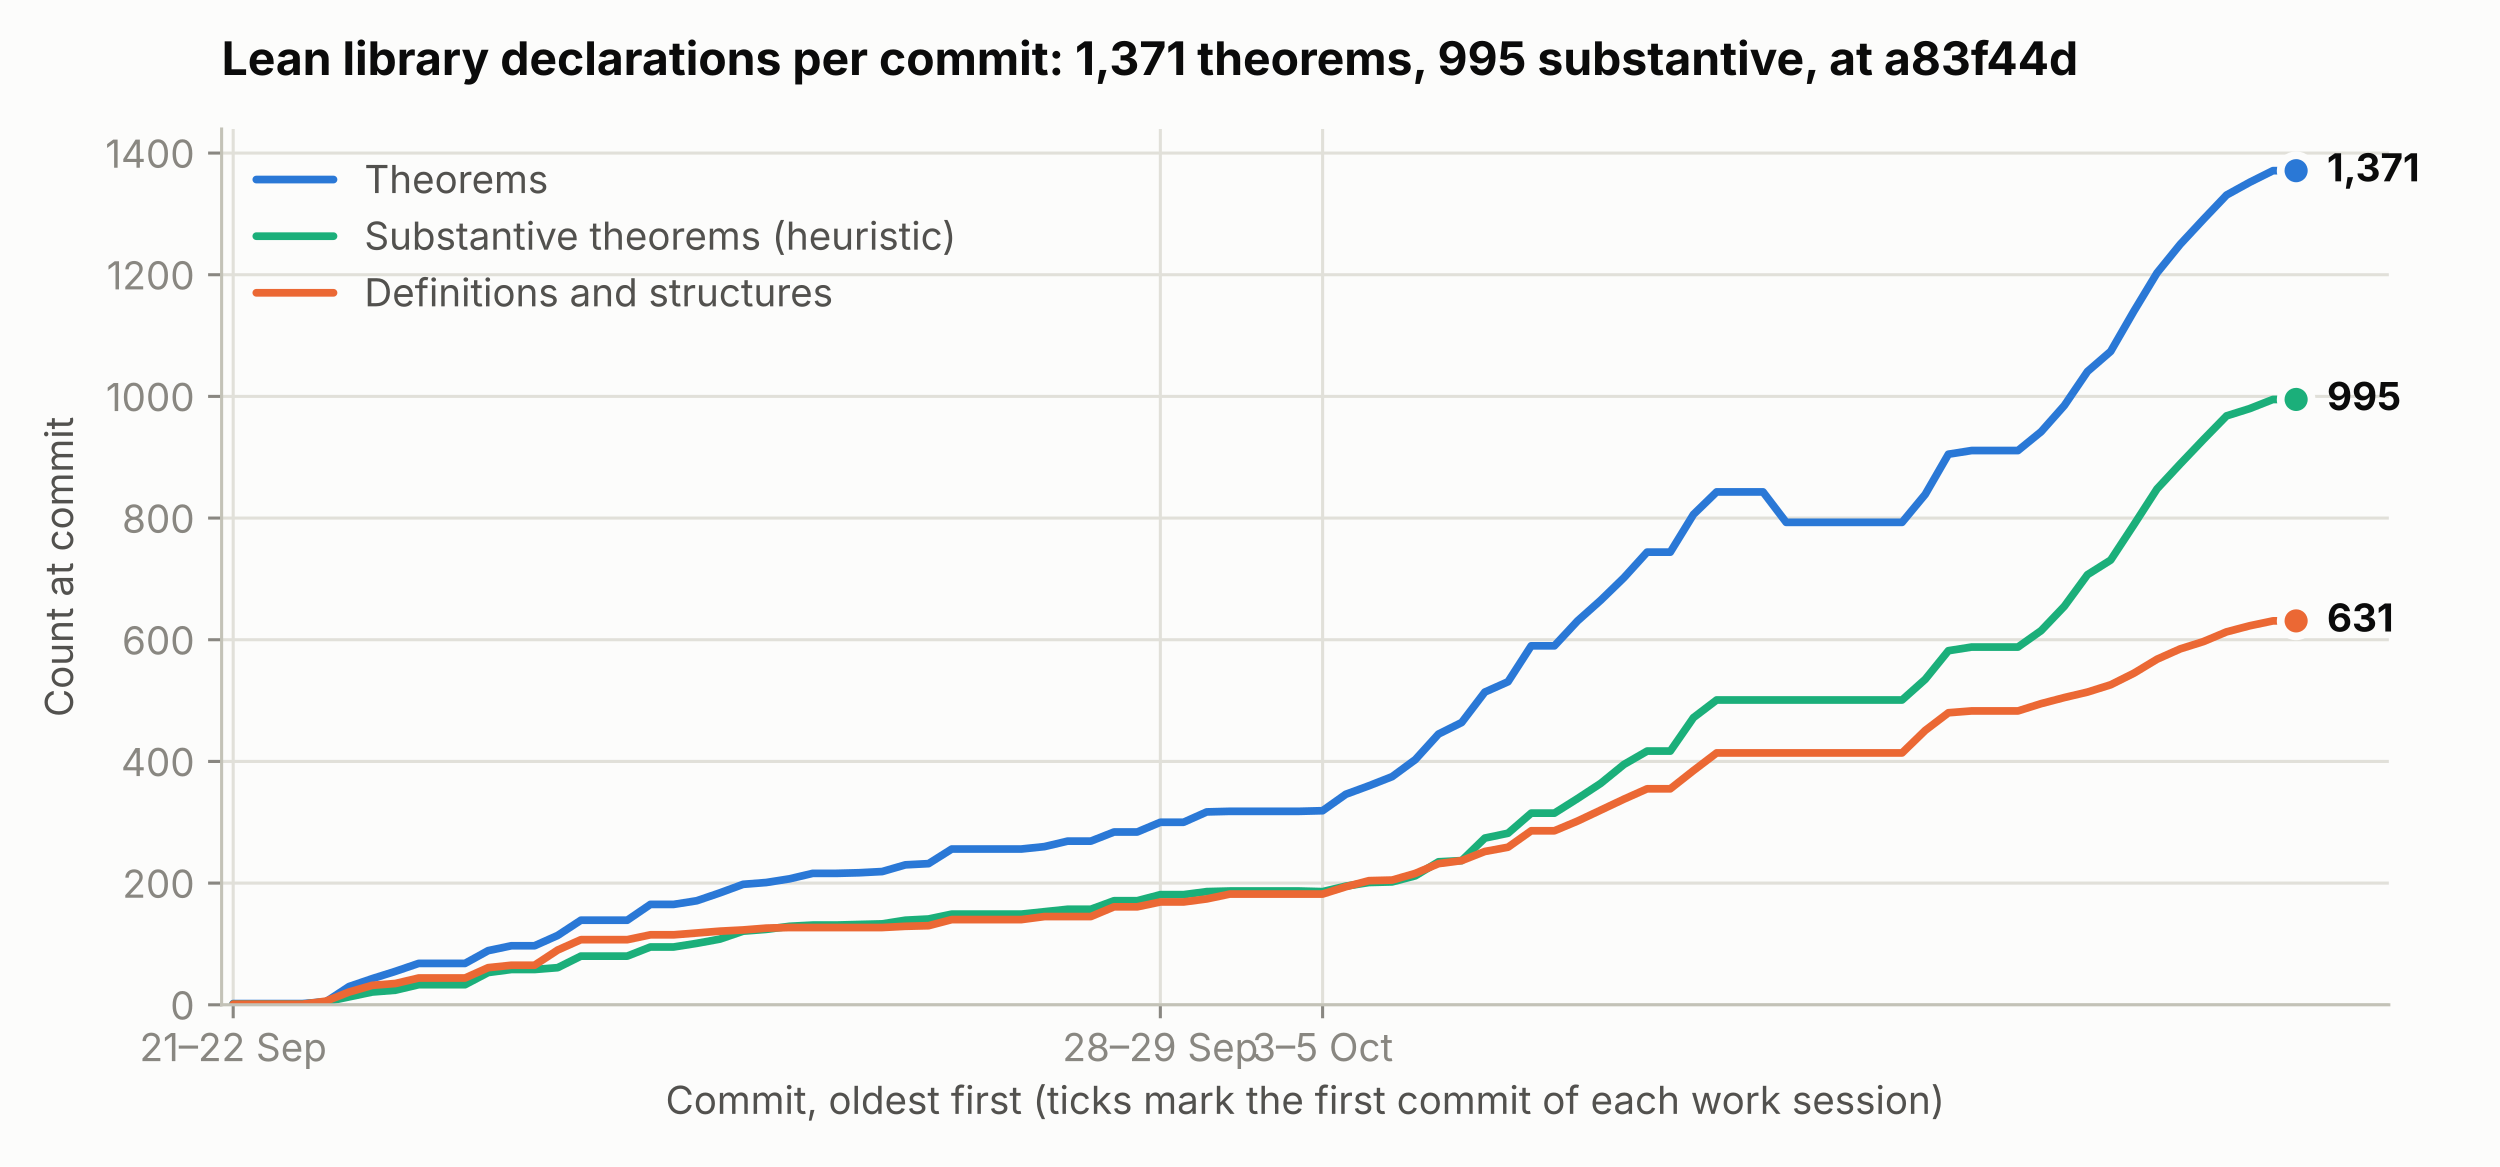
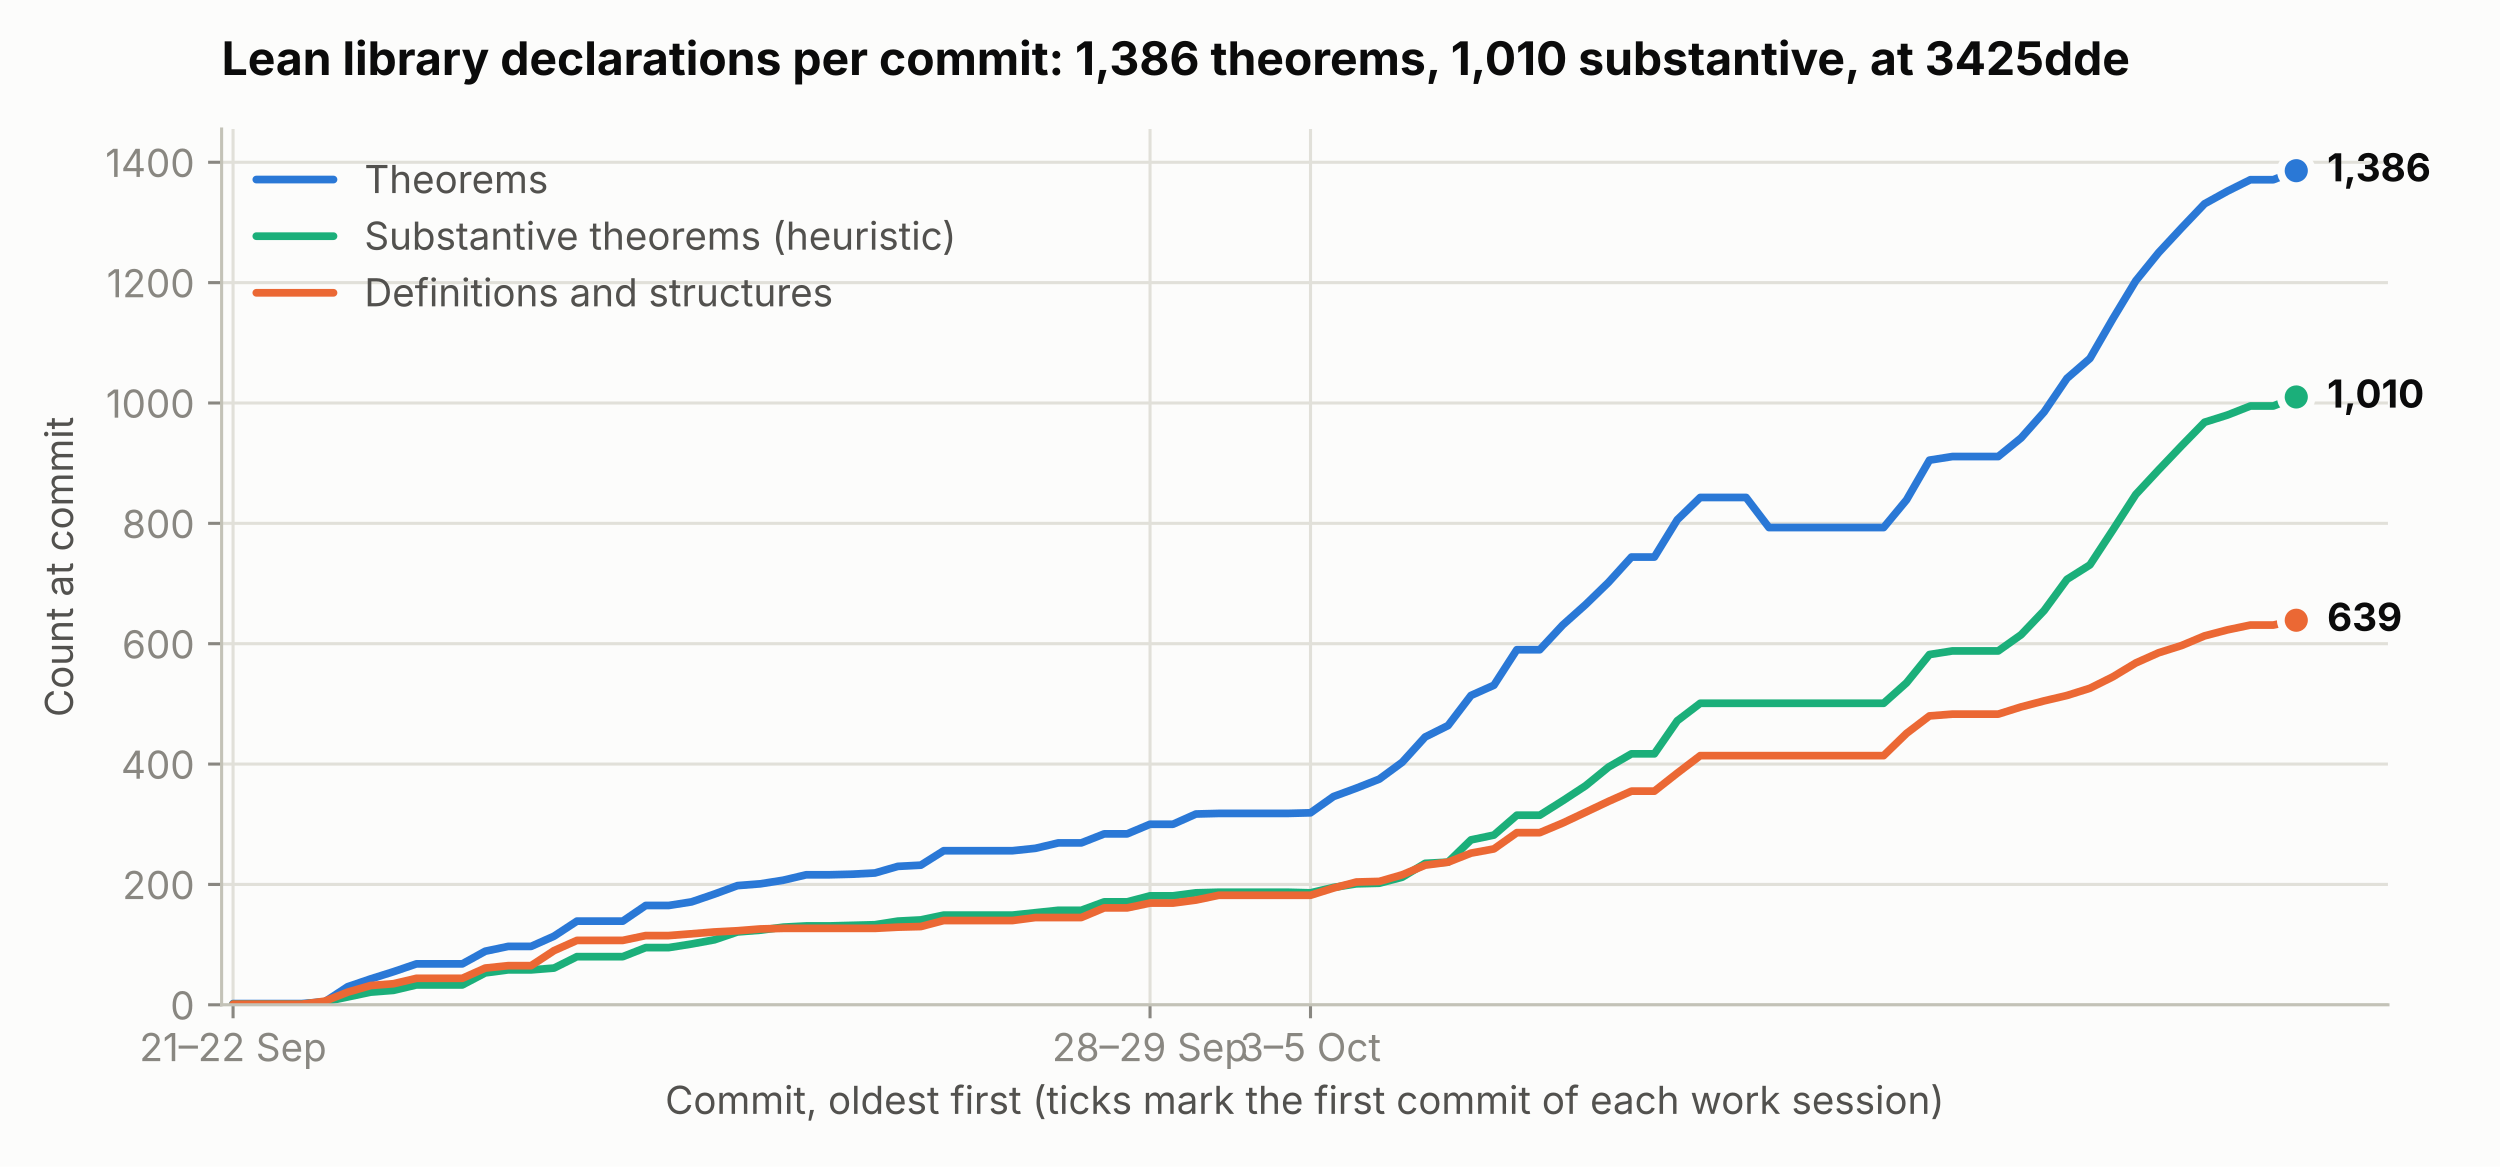
<svg xmlns="http://www.w3.org/2000/svg" xmlns:xlink="http://www.w3.org/1999/xlink" width="648pt" height="302.4pt" viewBox="0 0 648 302.4" version="1.1">
  <defs>
    <style type="text/css">*{stroke-linejoin: round; stroke-linecap: butt}</style>
  </defs>
  <g id="figure_1">
    <g id="patch_1">
      <path d="M 0 302.4 L 648 302.4 L 648 0 L 0 0 z " style="fill: #fcfcfb" />
    </g>
    <g id="axes_1">
      <g id="patch_2">
-         <path d="M 57.44 260.44 L 619.184 260.44 L 619.184 33.44 L 57.44 33.44 z " style="fill: #fcfcfb" />
+         <path d="M 57.44 260.44 L 618.957 260.44 L 618.957 33.44 L 57.44 33.44 z " style="fill: #fcfcfb" />
      </g>
      <g id="matplotlib.axis_1">
        <g id="xtick_1">
          <g id="line2d_1">
-             <path d="M 60.444 260.44 L 60.444 33.44 " clip-path="url(#p80b41a624b)" style="fill: none; stroke: #e1e0d9; stroke-width: 0.8; stroke-linecap: square" />
+             <path d="M 60.411 260.44 L 60.411 33.44 " clip-path="url(#p33387b70e7)" style="fill: none; stroke: #e1e0d9; stroke-width: 0.8; stroke-linecap: square" />
          </g>
          <g id="line2d_2">
            <defs>
              <path id="m02e6627c96" d="M 0 0 L 0 3.5 " style="stroke: #898781; stroke-width: 0.8" />
            </defs>
            <g>
-               <use xlink:href="#m02e6627c96" x="60.444" y="260.44" style="fill: #898781; stroke: #898781; stroke-width: 0.8" />
+               <use xlink:href="#m02e6627c96" x="60.411" y="260.44" style="fill: #898781; stroke: #898781; stroke-width: 0.8" />
            </g>
          </g>
          <g id="text_1">
-             <text style="font-size: 10px; font-family: 'Inter', 'Helvetica Neue', 'Arial', 'DejaVu Sans', sans-serif; text-anchor: middle; fill: #898781" x="60.444" y="275.038" transform="rotate(-0 60.44398 275.0384)">21–22 Sep</text>
+             <text style="font-size: 10px; font-family: 'Inter', 'Helvetica Neue', 'Arial', 'DejaVu Sans', sans-serif; text-anchor: middle; fill: #898781" x="60.411" y="275.038" transform="rotate(-0 60.41099 275.0384)">21–22 Sep</text>
          </g>
        </g>
        <g id="xtick_2">
          <g id="line2d_3">
-             <path d="M 300.762 260.44 L 300.762 33.44 " clip-path="url(#p80b41a624b)" style="fill: none; stroke: #e1e0d9; stroke-width: 0.8; stroke-linecap: square" />
+             <path d="M 298.09 260.44 L 298.09 33.44 " clip-path="url(#p33387b70e7)" style="fill: none; stroke: #e1e0d9; stroke-width: 0.8; stroke-linecap: square" />
          </g>
          <g id="line2d_4">
            <g>
-               <use xlink:href="#m02e6627c96" x="300.762" y="260.44" style="fill: #898781; stroke: #898781; stroke-width: 0.8" />
+               <use xlink:href="#m02e6627c96" x="298.09" y="260.44" style="fill: #898781; stroke: #898781; stroke-width: 0.8" />
            </g>
          </g>
          <g id="text_2">
-             <text style="font-size: 10px; font-family: 'Inter', 'Helvetica Neue', 'Arial', 'DejaVu Sans', sans-serif; text-anchor: middle; fill: #898781" x="300.762" y="275.038" transform="rotate(-0 300.7625 275.0384)">28–29 Sep</text>
+             <text style="font-size: 10px; font-family: 'Inter', 'Helvetica Neue', 'Arial', 'DejaVu Sans', sans-serif; text-anchor: middle; fill: #898781" x="298.09" y="275.038" transform="rotate(-0 298.0902 275.0384)">28–29 Sep</text>
          </g>
        </g>
        <g id="xtick_3">
          <g id="line2d_5">
-             <path d="M 342.818 260.44 L 342.818 33.44 " clip-path="url(#p80b41a624b)" style="fill: none; stroke: #e1e0d9; stroke-width: 0.8; stroke-linecap: square" />
+             <path d="M 339.684 260.44 L 339.684 33.44 " clip-path="url(#p33387b70e7)" style="fill: none; stroke: #e1e0d9; stroke-width: 0.8; stroke-linecap: square" />
          </g>
          <g id="line2d_6">
            <g>
-               <use xlink:href="#m02e6627c96" x="342.818" y="260.44" style="fill: #898781; stroke: #898781; stroke-width: 0.8" />
+               <use xlink:href="#m02e6627c96" x="339.684" y="260.44" style="fill: #898781; stroke: #898781; stroke-width: 0.8" />
            </g>
          </g>
          <g id="text_3">
-             <text style="font-size: 10px; font-family: 'Inter', 'Helvetica Neue', 'Arial', 'DejaVu Sans', sans-serif; text-anchor: middle; fill: #898781" x="342.818" y="275.038" transform="rotate(-0 342.8182 275.0384)">3–5 Oct</text>
+             <text style="font-size: 10px; font-family: 'Inter', 'Helvetica Neue', 'Arial', 'DejaVu Sans', sans-serif; text-anchor: middle; fill: #898781" x="339.684" y="275.038" transform="rotate(-0 339.6841 275.0384)">3–5 Oct</text>
          </g>
        </g>
        <g id="text_4">
-           <text style="font-size: 10px; font-family: 'Inter', 'Helvetica Neue', 'Arial', 'DejaVu Sans', sans-serif; text-anchor: middle; fill: #52514e" x="338.312" y="288.717" transform="rotate(-0 338.3122 288.7166)">Commit, oldest first (ticks mark the first commit of each work session)</text>
+           <text style="font-size: 10px; font-family: 'Inter', 'Helvetica Neue', 'Arial', 'DejaVu Sans', sans-serif; text-anchor: middle; fill: #52514e" x="338.199" y="288.717" transform="rotate(-0 338.1986 288.7166)">Commit, oldest first (ticks mark the first commit of each work session)</text>
        </g>
      </g>
      <g id="matplotlib.axis_2">
        <g id="ytick_1">
          <g id="line2d_7">
-             <path d="M 57.44 260.44 L 619.184 260.44 " clip-path="url(#p80b41a624b)" style="fill: none; stroke: #e1e0d9; stroke-width: 0.8; stroke-linecap: square" />
+             <path d="M 57.44 260.44 L 618.957 260.44 " clip-path="url(#p33387b70e7)" style="fill: none; stroke: #e1e0d9; stroke-width: 0.8; stroke-linecap: square" />
          </g>
          <g id="line2d_8">
            <defs>
              <path id="mba09e6026b" d="M 0 0 L -3.5 0 " style="stroke: #898781; stroke-width: 0.8" />
            </defs>
            <g>
              <use xlink:href="#mba09e6026b" x="57.44" y="260.44" style="fill: #898781; stroke: #898781; stroke-width: 0.8" />
            </g>
          </g>
          <g id="text_5">
            <text style="font-size: 10px; font-family: 'Inter', 'Helvetica Neue', 'Arial', 'DejaVu Sans', sans-serif; text-anchor: end; fill: #898781" x="50.44" y="264.239" transform="rotate(-0 50.44 264.2392)">0</text>
          </g>
        </g>
        <g id="ytick_2">
          <g id="line2d_9">
-             <path d="M 57.44 228.901 L 619.184 228.901 " clip-path="url(#p80b41a624b)" style="fill: none; stroke: #e1e0d9; stroke-width: 0.8; stroke-linecap: square" />
+             <path d="M 57.44 229.243 L 618.957 229.243 " clip-path="url(#p33387b70e7)" style="fill: none; stroke: #e1e0d9; stroke-width: 0.8; stroke-linecap: square" />
          </g>
          <g id="line2d_10">
            <g>
-               <use xlink:href="#mba09e6026b" x="57.44" y="228.901" style="fill: #898781; stroke: #898781; stroke-width: 0.8" />
+               <use xlink:href="#mba09e6026b" x="57.44" y="229.243" style="fill: #898781; stroke: #898781; stroke-width: 0.8" />
            </g>
          </g>
          <g id="text_6">
-             <text style="font-size: 10px; font-family: 'Inter', 'Helvetica Neue', 'Arial', 'DejaVu Sans', sans-serif; text-anchor: end; fill: #898781" x="50.44" y="232.7" transform="rotate(-0 50.44 232.7005)">200</text>
+             <text style="font-size: 10px; font-family: 'Inter', 'Helvetica Neue', 'Arial', 'DejaVu Sans', sans-serif; text-anchor: end; fill: #898781" x="50.44" y="233.042" transform="rotate(-0 50.44 233.0418)">200</text>
          </g>
        </g>
        <g id="ytick_3">
          <g id="line2d_11">
-             <path d="M 57.44 197.363 L 619.184 197.363 " clip-path="url(#p80b41a624b)" style="fill: none; stroke: #e1e0d9; stroke-width: 0.8; stroke-linecap: square" />
+             <path d="M 57.44 198.045 L 618.957 198.045 " clip-path="url(#p33387b70e7)" style="fill: none; stroke: #e1e0d9; stroke-width: 0.8; stroke-linecap: square" />
          </g>
          <g id="line2d_12">
            <g>
-               <use xlink:href="#mba09e6026b" x="57.44" y="197.363" style="fill: #898781; stroke: #898781; stroke-width: 0.8" />
+               <use xlink:href="#mba09e6026b" x="57.44" y="198.045" style="fill: #898781; stroke: #898781; stroke-width: 0.8" />
            </g>
          </g>
          <g id="text_7">
-             <text style="font-size: 10px; font-family: 'Inter', 'Helvetica Neue', 'Arial', 'DejaVu Sans', sans-serif; text-anchor: end; fill: #898781" x="50.44" y="201.162" transform="rotate(-0 50.44 201.1618)">400</text>
+             <text style="font-size: 10px; font-family: 'Inter', 'Helvetica Neue', 'Arial', 'DejaVu Sans', sans-serif; text-anchor: end; fill: #898781" x="50.44" y="201.844" transform="rotate(-0 50.44 201.8444)">400</text>
          </g>
        </g>
        <g id="ytick_4">
          <g id="line2d_13">
-             <path d="M 57.44 165.824 L 619.184 165.824 " clip-path="url(#p80b41a624b)" style="fill: none; stroke: #e1e0d9; stroke-width: 0.8; stroke-linecap: square" />
+             <path d="M 57.44 166.848 L 618.957 166.848 " clip-path="url(#p33387b70e7)" style="fill: none; stroke: #e1e0d9; stroke-width: 0.8; stroke-linecap: square" />
          </g>
          <g id="line2d_14">
            <g>
-               <use xlink:href="#mba09e6026b" x="57.44" y="165.824" style="fill: #898781; stroke: #898781; stroke-width: 0.8" />
+               <use xlink:href="#mba09e6026b" x="57.44" y="166.848" style="fill: #898781; stroke: #898781; stroke-width: 0.8" />
            </g>
          </g>
          <g id="text_8">
-             <text style="font-size: 10px; font-family: 'Inter', 'Helvetica Neue', 'Arial', 'DejaVu Sans', sans-serif; text-anchor: end; fill: #898781" x="50.44" y="169.623" transform="rotate(-0 50.44 169.623)">600</text>
+             <text style="font-size: 10px; font-family: 'Inter', 'Helvetica Neue', 'Arial', 'DejaVu Sans', sans-serif; text-anchor: end; fill: #898781" x="50.44" y="170.647" transform="rotate(-0 50.44 170.6471)">600</text>
          </g>
        </g>
        <g id="ytick_5">
          <g id="line2d_15">
-             <path d="M 57.44 134.285 L 619.184 134.285 " clip-path="url(#p80b41a624b)" style="fill: none; stroke: #e1e0d9; stroke-width: 0.8; stroke-linecap: square" />
+             <path d="M 57.44 135.65 L 618.957 135.65 " clip-path="url(#p33387b70e7)" style="fill: none; stroke: #e1e0d9; stroke-width: 0.8; stroke-linecap: square" />
          </g>
          <g id="line2d_16">
            <g>
-               <use xlink:href="#mba09e6026b" x="57.44" y="134.285" style="fill: #898781; stroke: #898781; stroke-width: 0.8" />
+               <use xlink:href="#mba09e6026b" x="57.44" y="135.65" style="fill: #898781; stroke: #898781; stroke-width: 0.8" />
            </g>
          </g>
          <g id="text_9">
-             <text style="font-size: 10px; font-family: 'Inter', 'Helvetica Neue', 'Arial', 'DejaVu Sans', sans-serif; text-anchor: end; fill: #898781" x="50.44" y="138.084" transform="rotate(-0 50.44 138.0843)">800</text>
+             <text style="font-size: 10px; font-family: 'Inter', 'Helvetica Neue', 'Arial', 'DejaVu Sans', sans-serif; text-anchor: end; fill: #898781" x="50.44" y="139.45" transform="rotate(-0 50.44 139.4497)">800</text>
          </g>
        </g>
        <g id="ytick_6">
          <g id="line2d_17">
-             <path d="M 57.44 102.746 L 619.184 102.746 " clip-path="url(#p80b41a624b)" style="fill: none; stroke: #e1e0d9; stroke-width: 0.8; stroke-linecap: square" />
+             <path d="M 57.44 104.453 L 618.957 104.453 " clip-path="url(#p33387b70e7)" style="fill: none; stroke: #e1e0d9; stroke-width: 0.8; stroke-linecap: square" />
          </g>
          <g id="line2d_18">
            <g>
-               <use xlink:href="#mba09e6026b" x="57.44" y="102.746" style="fill: #898781; stroke: #898781; stroke-width: 0.8" />
+               <use xlink:href="#mba09e6026b" x="57.44" y="104.453" style="fill: #898781; stroke: #898781; stroke-width: 0.8" />
            </g>
          </g>
          <g id="text_10">
-             <text style="font-size: 10px; font-family: 'Inter', 'Helvetica Neue', 'Arial', 'DejaVu Sans', sans-serif; text-anchor: end; fill: #898781" x="50.44" y="106.546" transform="rotate(-0 50.44 106.5456)">1000</text>
+             <text style="font-size: 10px; font-family: 'Inter', 'Helvetica Neue', 'Arial', 'DejaVu Sans', sans-serif; text-anchor: end; fill: #898781" x="50.44" y="108.252" transform="rotate(-0 50.44 108.2523)">1000</text>
          </g>
        </g>
        <g id="ytick_7">
          <g id="line2d_19">
-             <path d="M 57.44 71.208 L 619.184 71.208 " clip-path="url(#p80b41a624b)" style="fill: none; stroke: #e1e0d9; stroke-width: 0.8; stroke-linecap: square" />
+             <path d="M 57.44 73.256 L 618.957 73.256 " clip-path="url(#p33387b70e7)" style="fill: none; stroke: #e1e0d9; stroke-width: 0.8; stroke-linecap: square" />
          </g>
          <g id="line2d_20">
            <g>
-               <use xlink:href="#mba09e6026b" x="57.44" y="71.208" style="fill: #898781; stroke: #898781; stroke-width: 0.8" />
+               <use xlink:href="#mba09e6026b" x="57.44" y="73.256" style="fill: #898781; stroke: #898781; stroke-width: 0.8" />
            </g>
          </g>
          <g id="text_11">
-             <text style="font-size: 10px; font-family: 'Inter', 'Helvetica Neue', 'Arial', 'DejaVu Sans', sans-serif; text-anchor: end; fill: #898781" x="50.44" y="75.007" transform="rotate(-0 50.44 75.00685)">1200</text>
+             <text style="font-size: 10px; font-family: 'Inter', 'Helvetica Neue', 'Arial', 'DejaVu Sans', sans-serif; text-anchor: end; fill: #898781" x="50.44" y="77.055" transform="rotate(-0 50.44 77.05489)">1200</text>
          </g>
        </g>
        <g id="ytick_8">
          <g id="line2d_21">
-             <path d="M 57.44 39.669 L 619.184 39.669 " clip-path="url(#p80b41a624b)" style="fill: none; stroke: #e1e0d9; stroke-width: 0.8; stroke-linecap: square" />
+             <path d="M 57.44 42.058 L 618.957 42.058 " clip-path="url(#p33387b70e7)" style="fill: none; stroke: #e1e0d9; stroke-width: 0.8; stroke-linecap: square" />
          </g>
          <g id="line2d_22">
            <g>
-               <use xlink:href="#mba09e6026b" x="57.44" y="39.669" style="fill: #898781; stroke: #898781; stroke-width: 0.8" />
+               <use xlink:href="#mba09e6026b" x="57.44" y="42.058" style="fill: #898781; stroke: #898781; stroke-width: 0.8" />
            </g>
          </g>
          <g id="text_12">
-             <text style="font-size: 10px; font-family: 'Inter', 'Helvetica Neue', 'Arial', 'DejaVu Sans', sans-serif; text-anchor: end; fill: #898781" x="50.44" y="43.468" transform="rotate(-0 50.44 43.46812)">1400</text>
+             <text style="font-size: 10px; font-family: 'Inter', 'Helvetica Neue', 'Arial', 'DejaVu Sans', sans-serif; text-anchor: end; fill: #898781" x="50.44" y="45.857" transform="rotate(-0 50.44 45.8575)">1400</text>
          </g>
        </g>
        <g id="text_13">
          <text style="font-size: 10px; font-family: 'Inter', 'Helvetica Neue', 'Arial', 'DejaVu Sans', sans-serif; text-anchor: middle; fill: #52514e" x="18.91" y="146.94" transform="rotate(-90 18.91031 146.94)">Count at commit</text>
        </g>
      </g>
      <g id="line2d_23">
-         <path d="M 60.444 260.125 L 66.452 260.125 L 72.46 260.125 L 78.468 260.125 L 84.476 259.652 L 90.484 255.709 L 96.492 253.659 L 102.5 251.767 L 108.508 249.717 L 114.516 249.717 L 120.524 249.717 L 126.532 246.405 L 132.54 245.144 L 138.547 245.144 L 144.555 242.463 L 150.563 238.521 L 156.571 238.521 L 162.579 238.521 L 168.587 234.421 L 174.595 234.421 L 180.603 233.474 L 186.611 231.424 L 192.619 229.217 L 198.627 228.744 L 204.635 227.797 L 210.643 226.378 L 216.651 226.378 L 222.659 226.22 L 228.667 225.905 L 234.675 224.17 L 240.683 223.855 L 246.691 220.07 L 252.699 220.07 L 258.707 220.07 L 264.715 220.07 L 270.723 219.44 L 276.731 218.02 L 282.739 218.02 L 288.747 215.655 L 294.755 215.655 L 300.762 213.132 L 306.77 213.132 L 312.778 210.451 L 318.786 210.293 L 324.794 210.293 L 330.802 210.293 L 336.81 210.293 L 342.818 210.136 L 348.826 205.878 L 354.834 203.67 L 360.842 201.305 L 366.85 196.889 L 372.858 190.266 L 378.866 187.27 L 384.874 179.385 L 390.882 176.705 L 396.89 167.401 L 402.898 167.401 L 408.906 160.935 L 414.914 155.574 L 420.922 149.739 L 426.93 143.116 L 432.938 143.116 L 438.946 133.339 L 444.954 127.504 L 450.962 127.504 L 456.97 127.504 L 462.977 135.389 L 468.985 135.389 L 474.993 135.389 L 481.001 135.389 L 487.009 135.389 L 493.017 135.389 L 499.025 128.135 L 505.033 117.727 L 511.041 116.781 L 517.049 116.781 L 523.057 116.781 L 529.065 111.893 L 535.073 105.112 L 541.081 96.281 L 547.089 91.077 L 553.097 80.669 L 559.105 70.735 L 565.113 63.323 L 571.121 56.858 L 577.129 50.55 L 583.137 47.238 L 589.145 44.242 L 595.153 44.242 " clip-path="url(#p80b41a624b)" style="fill: none; stroke: #2a78d6; stroke-width: 2; stroke-linecap: round" />
+         <path d="M 60.411 260.128 L 66.353 260.128 L 72.295 260.128 L 78.237 260.128 L 84.179 259.66 L 90.121 255.76 L 96.063 253.733 L 102.005 251.861 L 107.947 249.833 L 113.889 249.833 L 119.831 249.833 L 125.773 246.557 L 131.715 245.309 L 137.657 245.309 L 143.599 242.657 L 149.541 238.758 L 155.483 238.758 L 161.425 238.758 L 167.367 234.702 L 173.309 234.702 L 179.251 233.766 L 185.193 231.738 L 191.135 229.555 L 197.077 229.087 L 203.019 228.151 L 208.96 226.747 L 214.902 226.747 L 220.844 226.591 L 226.786 226.279 L 232.728 224.563 L 238.67 224.251 L 244.612 220.507 L 250.554 220.507 L 256.496 220.507 L 262.438 220.507 L 268.38 219.883 L 274.322 218.48 L 280.264 218.48 L 286.206 216.14 L 292.148 216.14 L 298.09 213.644 L 304.032 213.644 L 309.974 210.992 L 315.916 210.836 L 321.858 210.836 L 327.8 210.836 L 333.742 210.836 L 339.684 210.68 L 345.626 206.469 L 351.568 204.285 L 357.51 201.945 L 363.452 197.577 L 369.394 191.026 L 375.336 188.062 L 381.278 180.263 L 387.22 177.611 L 393.162 168.408 L 399.104 168.408 L 405.046 162.012 L 410.988 156.709 L 416.93 150.937 L 422.872 144.386 L 428.814 144.386 L 434.756 134.715 L 440.698 128.943 L 446.64 128.943 L 452.582 128.943 L 458.524 136.742 L 464.466 136.742 L 470.408 136.742 L 476.35 136.742 L 482.292 136.742 L 488.234 136.742 L 494.176 129.567 L 500.118 119.272 L 506.06 118.336 L 512.001 118.336 L 517.943 118.336 L 523.885 113.5 L 529.827 106.793 L 535.769 98.058 L 541.711 92.91 L 547.653 82.615 L 553.595 72.788 L 559.537 65.456 L 565.479 59.061 L 571.421 52.821 L 577.363 49.546 L 583.305 46.582 L 589.247 46.582 L 595.189 44.242 " clip-path="url(#p33387b70e7)" style="fill: none; stroke: #2a78d6; stroke-width: 2; stroke-linecap: round" />
      </g>
      <g id="line2d_24">
        <defs>
          <path id="m0a6db412ab" d="M 0 4 C 1.061 4 2.078 3.579 2.828 2.828 C 3.579 2.078 4 1.061 4 0 C 4 -1.061 3.579 -2.078 2.828 -2.828 C 2.078 -3.579 1.061 -4 0 -4 C -1.061 -4 -2.078 -3.579 -2.828 -2.828 C -3.579 -2.078 -4 -1.061 -4 0 C -4 1.061 -3.579 2.078 -2.828 2.828 C -2.078 3.579 -1.061 4 0 4 z " style="stroke: #fcfcfb; stroke-width: 2" />
        </defs>
-         <g clip-path="url(#p80b41a624b)">
-           <use xlink:href="#m0a6db412ab" x="595.153" y="44.242" style="fill: #2a78d6; stroke: #fcfcfb; stroke-width: 2" />
+         <g clip-path="url(#p33387b70e7)">
+           <use xlink:href="#m0a6db412ab" x="595.189" y="44.242" style="fill: #2a78d6; stroke: #fcfcfb; stroke-width: 2" />
        </g>
      </g>
      <g id="line2d_25">
-         <path d="M 60.444 260.282 L 66.452 260.282 L 72.46 260.282 L 78.468 260.282 L 84.476 259.652 L 90.484 258.39 L 96.492 257.128 L 102.5 256.655 L 108.508 255.236 L 114.516 255.236 L 120.524 255.236 L 126.532 252.082 L 132.54 251.294 L 138.547 251.294 L 144.555 250.821 L 150.563 247.825 L 156.571 247.825 L 162.579 247.825 L 168.587 245.459 L 174.595 245.459 L 180.603 244.513 L 186.611 243.409 L 192.619 241.359 L 198.627 240.886 L 204.635 240.098 L 210.643 239.782 L 216.651 239.782 L 222.659 239.624 L 228.667 239.467 L 234.675 238.521 L 240.683 238.205 L 246.691 236.944 L 252.699 236.944 L 258.707 236.944 L 264.715 236.944 L 270.723 236.313 L 276.731 235.682 L 282.739 235.682 L 288.747 233.474 L 294.755 233.474 L 300.762 231.897 L 306.77 231.897 L 312.778 231.109 L 318.786 230.951 L 324.794 230.951 L 330.802 230.951 L 336.81 230.951 L 342.818 231.109 L 348.826 229.69 L 354.834 228.744 L 360.842 228.586 L 366.85 227.009 L 372.858 223.382 L 378.866 223.067 L 384.874 217.232 L 390.882 215.97 L 396.89 210.767 L 402.898 210.767 L 408.906 206.982 L 414.914 203.04 L 420.922 198.151 L 426.93 194.682 L 432.938 194.682 L 438.946 186.009 L 444.954 181.435 L 450.962 181.435 L 456.97 181.435 L 462.977 181.435 L 468.985 181.435 L 474.993 181.435 L 481.001 181.435 L 487.009 181.435 L 493.017 181.435 L 499.025 176.074 L 505.033 168.662 L 511.041 167.716 L 517.049 167.716 L 523.057 167.716 L 529.065 163.458 L 535.073 157.151 L 541.081 148.951 L 547.089 145.166 L 553.097 136.02 L 559.105 126.716 L 565.113 120.25 L 571.121 113.943 L 577.129 107.793 L 583.137 105.9 L 589.145 103.535 L 595.153 103.535 " clip-path="url(#p80b41a624b)" style="fill: none; stroke: #1baf7a; stroke-width: 2; stroke-linecap: round" />
+         <path d="M 60.411 260.284 L 66.353 260.284 L 72.295 260.284 L 78.237 260.284 L 84.179 259.66 L 90.121 258.412 L 96.063 257.164 L 102.005 256.696 L 107.947 255.292 L 113.889 255.292 L 119.831 255.292 L 125.773 252.173 L 131.715 251.393 L 137.657 251.393 L 143.599 250.925 L 149.541 247.961 L 155.483 247.961 L 161.425 247.961 L 167.367 245.621 L 173.309 245.621 L 179.251 244.685 L 185.193 243.593 L 191.135 241.566 L 197.077 241.098 L 203.019 240.318 L 208.96 240.006 L 214.902 240.006 L 220.844 239.85 L 226.786 239.694 L 232.728 238.758 L 238.67 238.446 L 244.612 237.198 L 250.554 237.198 L 256.496 237.198 L 262.438 237.198 L 268.38 236.574 L 274.322 235.95 L 280.264 235.95 L 286.206 233.766 L 292.148 233.766 L 298.09 232.206 L 304.032 232.206 L 309.974 231.426 L 315.916 231.27 L 321.858 231.27 L 327.8 231.27 L 333.742 231.27 L 339.684 231.426 L 345.626 230.023 L 351.568 229.087 L 357.51 228.931 L 363.452 227.371 L 369.394 223.783 L 375.336 223.471 L 381.278 217.7 L 387.22 216.452 L 393.162 211.304 L 399.104 211.304 L 405.046 207.56 L 410.988 203.661 L 416.93 198.825 L 422.872 195.393 L 428.814 195.393 L 434.756 186.814 L 440.698 182.291 L 446.64 182.291 L 452.582 182.291 L 458.524 182.291 L 464.466 182.291 L 470.408 182.291 L 476.35 182.291 L 482.292 182.291 L 488.234 182.291 L 494.176 176.987 L 500.118 169.656 L 506.06 168.72 L 512.001 168.72 L 517.943 168.72 L 523.885 164.508 L 529.827 158.269 L 535.769 150.157 L 541.711 146.414 L 547.653 137.366 L 553.595 128.163 L 559.537 121.768 L 565.479 115.528 L 571.421 109.445 L 577.363 107.573 L 583.305 105.233 L 589.247 105.233 L 595.189 102.893 " clip-path="url(#p33387b70e7)" style="fill: none; stroke: #1baf7a; stroke-width: 2; stroke-linecap: round" />
      </g>
      <g id="line2d_26">
        <defs>
          <path id="m3a7581996c" d="M 0 4 C 1.061 4 2.078 3.579 2.828 2.828 C 3.579 2.078 4 1.061 4 0 C 4 -1.061 3.579 -2.078 2.828 -2.828 C 2.078 -3.579 1.061 -4 0 -4 C -1.061 -4 -2.078 -3.579 -2.828 -2.828 C -3.579 -2.078 -4 -1.061 -4 0 C -4 1.061 -3.579 2.078 -2.828 2.828 C -2.078 3.579 -1.061 4 0 4 z " style="stroke: #fcfcfb; stroke-width: 2" />
        </defs>
-         <g clip-path="url(#p80b41a624b)">
-           <use xlink:href="#m3a7581996c" x="595.153" y="103.535" style="fill: #1baf7a; stroke: #fcfcfb; stroke-width: 2" />
+         <g clip-path="url(#p33387b70e7)">
+           <use xlink:href="#m3a7581996c" x="595.189" y="102.893" style="fill: #1baf7a; stroke: #fcfcfb; stroke-width: 2" />
        </g>
      </g>
      <g id="line2d_27">
-         <path d="M 60.444 260.282 L 66.452 260.282 L 72.46 260.282 L 78.468 260.282 L 84.476 259.494 L 90.484 257.128 L 96.492 255.394 L 102.5 254.921 L 108.508 253.501 L 114.516 253.501 L 120.524 253.501 L 126.532 250.821 L 132.54 250.19 L 138.547 250.19 L 144.555 246.248 L 150.563 243.567 L 156.571 243.567 L 162.579 243.567 L 168.587 242.305 L 174.595 242.305 L 180.603 241.832 L 186.611 241.359 L 192.619 241.044 L 198.627 240.571 L 204.635 240.413 L 210.643 240.413 L 216.651 240.413 L 222.659 240.413 L 228.667 240.413 L 234.675 240.098 L 240.683 239.94 L 246.691 238.363 L 252.699 238.363 L 258.707 238.363 L 264.715 238.363 L 270.723 237.574 L 276.731 237.574 L 282.739 237.574 L 288.747 235.051 L 294.755 235.051 L 300.762 233.79 L 306.77 233.79 L 312.778 233.001 L 318.786 231.74 L 324.794 231.74 L 330.802 231.74 L 336.81 231.74 L 342.818 231.74 L 348.826 229.847 L 354.834 228.27 L 360.842 228.113 L 366.85 226.378 L 372.858 223.855 L 378.866 223.067 L 384.874 220.701 L 390.882 219.597 L 396.89 215.34 L 402.898 215.34 L 408.906 212.817 L 414.914 209.978 L 420.922 207.14 L 426.93 204.459 L 432.938 204.459 L 438.946 199.728 L 444.954 195.155 L 450.962 195.155 L 456.97 195.155 L 462.977 195.155 L 468.985 195.155 L 474.993 195.155 L 481.001 195.155 L 487.009 195.155 L 493.017 195.155 L 499.025 189.32 L 505.033 184.747 L 511.041 184.274 L 517.049 184.274 L 523.057 184.274 L 529.065 182.382 L 535.073 180.805 L 541.081 179.385 L 547.089 177.493 L 553.097 174.497 L 559.105 170.87 L 565.113 168.189 L 571.121 166.297 L 577.129 163.774 L 583.137 162.197 L 589.145 160.935 L 595.153 160.935 " clip-path="url(#p80b41a624b)" style="fill: none; stroke: #eb6834; stroke-width: 2; stroke-linecap: round" />
+         <path d="M 60.411 260.284 L 66.353 260.284 L 72.295 260.284 L 78.237 260.284 L 84.179 259.504 L 90.121 257.164 L 96.063 255.448 L 102.005 254.98 L 107.947 253.577 L 113.889 253.577 L 119.831 253.577 L 125.773 250.925 L 131.715 250.301 L 137.657 250.301 L 143.599 246.401 L 149.541 243.749 L 155.483 243.749 L 161.425 243.749 L 167.367 242.502 L 173.309 242.502 L 179.251 242.034 L 185.193 241.566 L 191.135 241.254 L 197.077 240.786 L 203.019 240.63 L 208.96 240.63 L 214.902 240.63 L 220.844 240.63 L 226.786 240.63 L 232.728 240.318 L 238.67 240.162 L 244.612 238.602 L 250.554 238.602 L 256.496 238.602 L 262.438 238.602 L 268.38 237.822 L 274.322 237.822 L 280.264 237.822 L 286.206 235.326 L 292.148 235.326 L 298.09 234.078 L 304.032 234.078 L 309.974 233.298 L 315.916 232.05 L 321.858 232.05 L 327.8 232.05 L 333.742 232.05 L 339.684 232.05 L 345.626 230.179 L 351.568 228.619 L 357.51 228.463 L 363.452 226.747 L 369.394 224.251 L 375.336 223.471 L 381.278 221.131 L 387.22 220.039 L 393.162 215.828 L 399.104 215.828 L 405.046 213.332 L 410.988 210.524 L 416.93 207.716 L 422.872 205.065 L 428.814 205.065 L 434.756 200.385 L 440.698 195.861 L 446.64 195.861 L 452.582 195.861 L 458.524 195.861 L 464.466 195.861 L 470.408 195.861 L 476.35 195.861 L 482.292 195.861 L 488.234 195.861 L 494.176 190.09 L 500.118 185.566 L 506.06 185.098 L 512.001 185.098 L 517.943 185.098 L 523.885 183.226 L 529.827 181.667 L 535.769 180.263 L 541.711 178.391 L 547.653 175.427 L 553.595 171.839 L 559.537 169.188 L 565.479 167.316 L 571.421 164.82 L 577.363 163.26 L 583.305 162.012 L 589.247 162.012 L 595.189 160.764 " clip-path="url(#p33387b70e7)" style="fill: none; stroke: #eb6834; stroke-width: 2; stroke-linecap: round" />
      </g>
      <g id="line2d_28">
        <defs>
          <path id="mdf5fe9879e" d="M 0 4 C 1.061 4 2.078 3.579 2.828 2.828 C 3.579 2.078 4 1.061 4 0 C 4 -1.061 3.579 -2.078 2.828 -2.828 C 2.078 -3.579 1.061 -4 0 -4 C -1.061 -4 -2.078 -3.579 -2.828 -2.828 C -3.579 -2.078 -4 -1.061 -4 0 C -4 1.061 -3.579 2.078 -2.828 2.828 C -2.078 3.579 -1.061 4 0 4 z " style="stroke: #fcfcfb; stroke-width: 2" />
        </defs>
-         <g clip-path="url(#p80b41a624b)">
-           <use xlink:href="#mdf5fe9879e" x="595.153" y="160.935" style="fill: #eb6834; stroke: #fcfcfb; stroke-width: 2" />
+         <g clip-path="url(#p33387b70e7)">
+           <use xlink:href="#mdf5fe9879e" x="595.189" y="160.764" style="fill: #eb6834; stroke: #fcfcfb; stroke-width: 2" />
        </g>
      </g>
      <g id="patch_3">
        <path d="M 57.44 260.44 L 57.44 33.44 " style="fill: none; stroke: #c3c2b7; stroke-width: 0.8; stroke-linejoin: miter; stroke-linecap: square" />
      </g>
      <g id="patch_4">
-         <path d="M 57.44 260.44 L 619.184 260.44 " style="fill: none; stroke: #c3c2b7; stroke-width: 0.8; stroke-linejoin: miter; stroke-linecap: square" />
+         <path d="M 57.44 260.44 L 618.957 260.44 " style="fill: none; stroke: #c3c2b7; stroke-width: 0.8; stroke-linejoin: miter; stroke-linecap: square" />
      </g>
      <g id="text_14">
-         <text style="font-weight: 700; font-size: 10px; font-family: 'Inter', 'Helvetica Neue', 'Arial', 'DejaVu Sans', sans-serif; text-anchor: start; fill: #0b0b0b" x="603.153" y="47.001" transform="rotate(-0 603.1526 47.00139)">1,371</text>
+         <text style="font-weight: 700; font-size: 10px; font-family: 'Inter', 'Helvetica Neue', 'Arial', 'DejaVu Sans', sans-serif; text-anchor: start; fill: #0b0b0b" x="603.189" y="47.001" transform="rotate(-0 603.1892 47.00147)">1,386</text>
      </g>
      <g id="text_15">
-         <text style="font-weight: 700; font-size: 10px; font-family: 'Inter', 'Helvetica Neue', 'Arial', 'DejaVu Sans', sans-serif; text-anchor: start; fill: #0b0b0b" x="603.153" y="106.294" transform="rotate(-0 603.1526 106.2942)">995</text>
+         <text style="font-weight: 700; font-size: 10px; font-family: 'Inter', 'Helvetica Neue', 'Arial', 'DejaVu Sans', sans-serif; text-anchor: start; fill: #0b0b0b" x="603.189" y="105.653" transform="rotate(-0 603.1892 105.6526)">1,010</text>
      </g>
      <g id="text_16">
-         <text style="font-weight: 700; font-size: 10px; font-family: 'Inter', 'Helvetica Neue', 'Arial', 'DejaVu Sans', sans-serif; text-anchor: start; fill: #0b0b0b" x="603.153" y="163.695" transform="rotate(-0 603.1526 163.6947)">631</text>
+         <text style="font-weight: 700; font-size: 10px; font-family: 'Inter', 'Helvetica Neue', 'Arial', 'DejaVu Sans', sans-serif; text-anchor: start; fill: #0b0b0b" x="603.189" y="163.524" transform="rotate(-0 603.1892 163.5237)">639</text>
      </g>
      <g id="text_17">
-         <text style="font-weight: 700; font-size: 12px; font-family: 'Inter', 'Helvetica Neue', 'Arial', 'DejaVu Sans', sans-serif; text-anchor: start; fill: #0b0b0b" x="57.44" y="19.44" transform="rotate(-0 57.44 19.44)">Lean library declarations per commit: 1,371 theorems, 995 substantive, at a83f44d</text>
+         <text style="font-weight: 700; font-size: 12px; font-family: 'Inter', 'Helvetica Neue', 'Arial', 'DejaVu Sans', sans-serif; text-anchor: start; fill: #0b0b0b" x="57.44" y="19.44" transform="rotate(-0 57.44 19.44)">Lean library declarations per commit: 1,386 theorems, 1,010 substantive, at 3425dde</text>
      </g>
      <g id="legend_1">
        <g id="line2d_29">
          <path d="M 66.44 46.538 L 76.44 46.538 L 86.44 46.538 " style="fill: none; stroke: #2a78d6; stroke-width: 2; stroke-linecap: round" />
        </g>
        <g id="text_18">
          <text style="font-size: 10px; font-family: 'Inter', 'Helvetica Neue', 'Arial', 'DejaVu Sans', sans-serif; text-anchor: start; fill: #52514e" x="94.44" y="50.038" transform="rotate(-0 94.44 50.03844)">Theorems</text>
        </g>
        <g id="line2d_30">
          <path d="M 66.44 61.217 L 76.44 61.217 L 86.44 61.217 " style="fill: none; stroke: #1baf7a; stroke-width: 2; stroke-linecap: round" />
        </g>
        <g id="text_19">
          <text style="font-size: 10px; font-family: 'Inter', 'Helvetica Neue', 'Arial', 'DejaVu Sans', sans-serif; text-anchor: start; fill: #52514e" x="94.44" y="64.717" transform="rotate(-0 94.44 64.71656)">Substantive theorems (heuristic)</text>
        </g>
        <g id="line2d_31">
          <path d="M 66.44 75.895 L 76.44 75.895 L 86.44 75.895 " style="fill: none; stroke: #eb6834; stroke-width: 2; stroke-linecap: round" />
        </g>
        <g id="text_20">
          <text style="font-size: 10px; font-family: 'Inter', 'Helvetica Neue', 'Arial', 'DejaVu Sans', sans-serif; text-anchor: start; fill: #52514e" x="94.44" y="79.395" transform="rotate(-0 94.44 79.39469)">Definitions and structures</text>
        </g>
      </g>
    </g>
  </g>
  <defs>
-     <clipPath id="p80b41a624b">
-       <rect x="57.44" y="33.44" width="561.744" height="227" />
+     <clipPath id="p33387b70e7">
+       <rect x="57.44" y="33.44" width="561.517" height="227" />
    </clipPath>
  </defs>
</svg>
